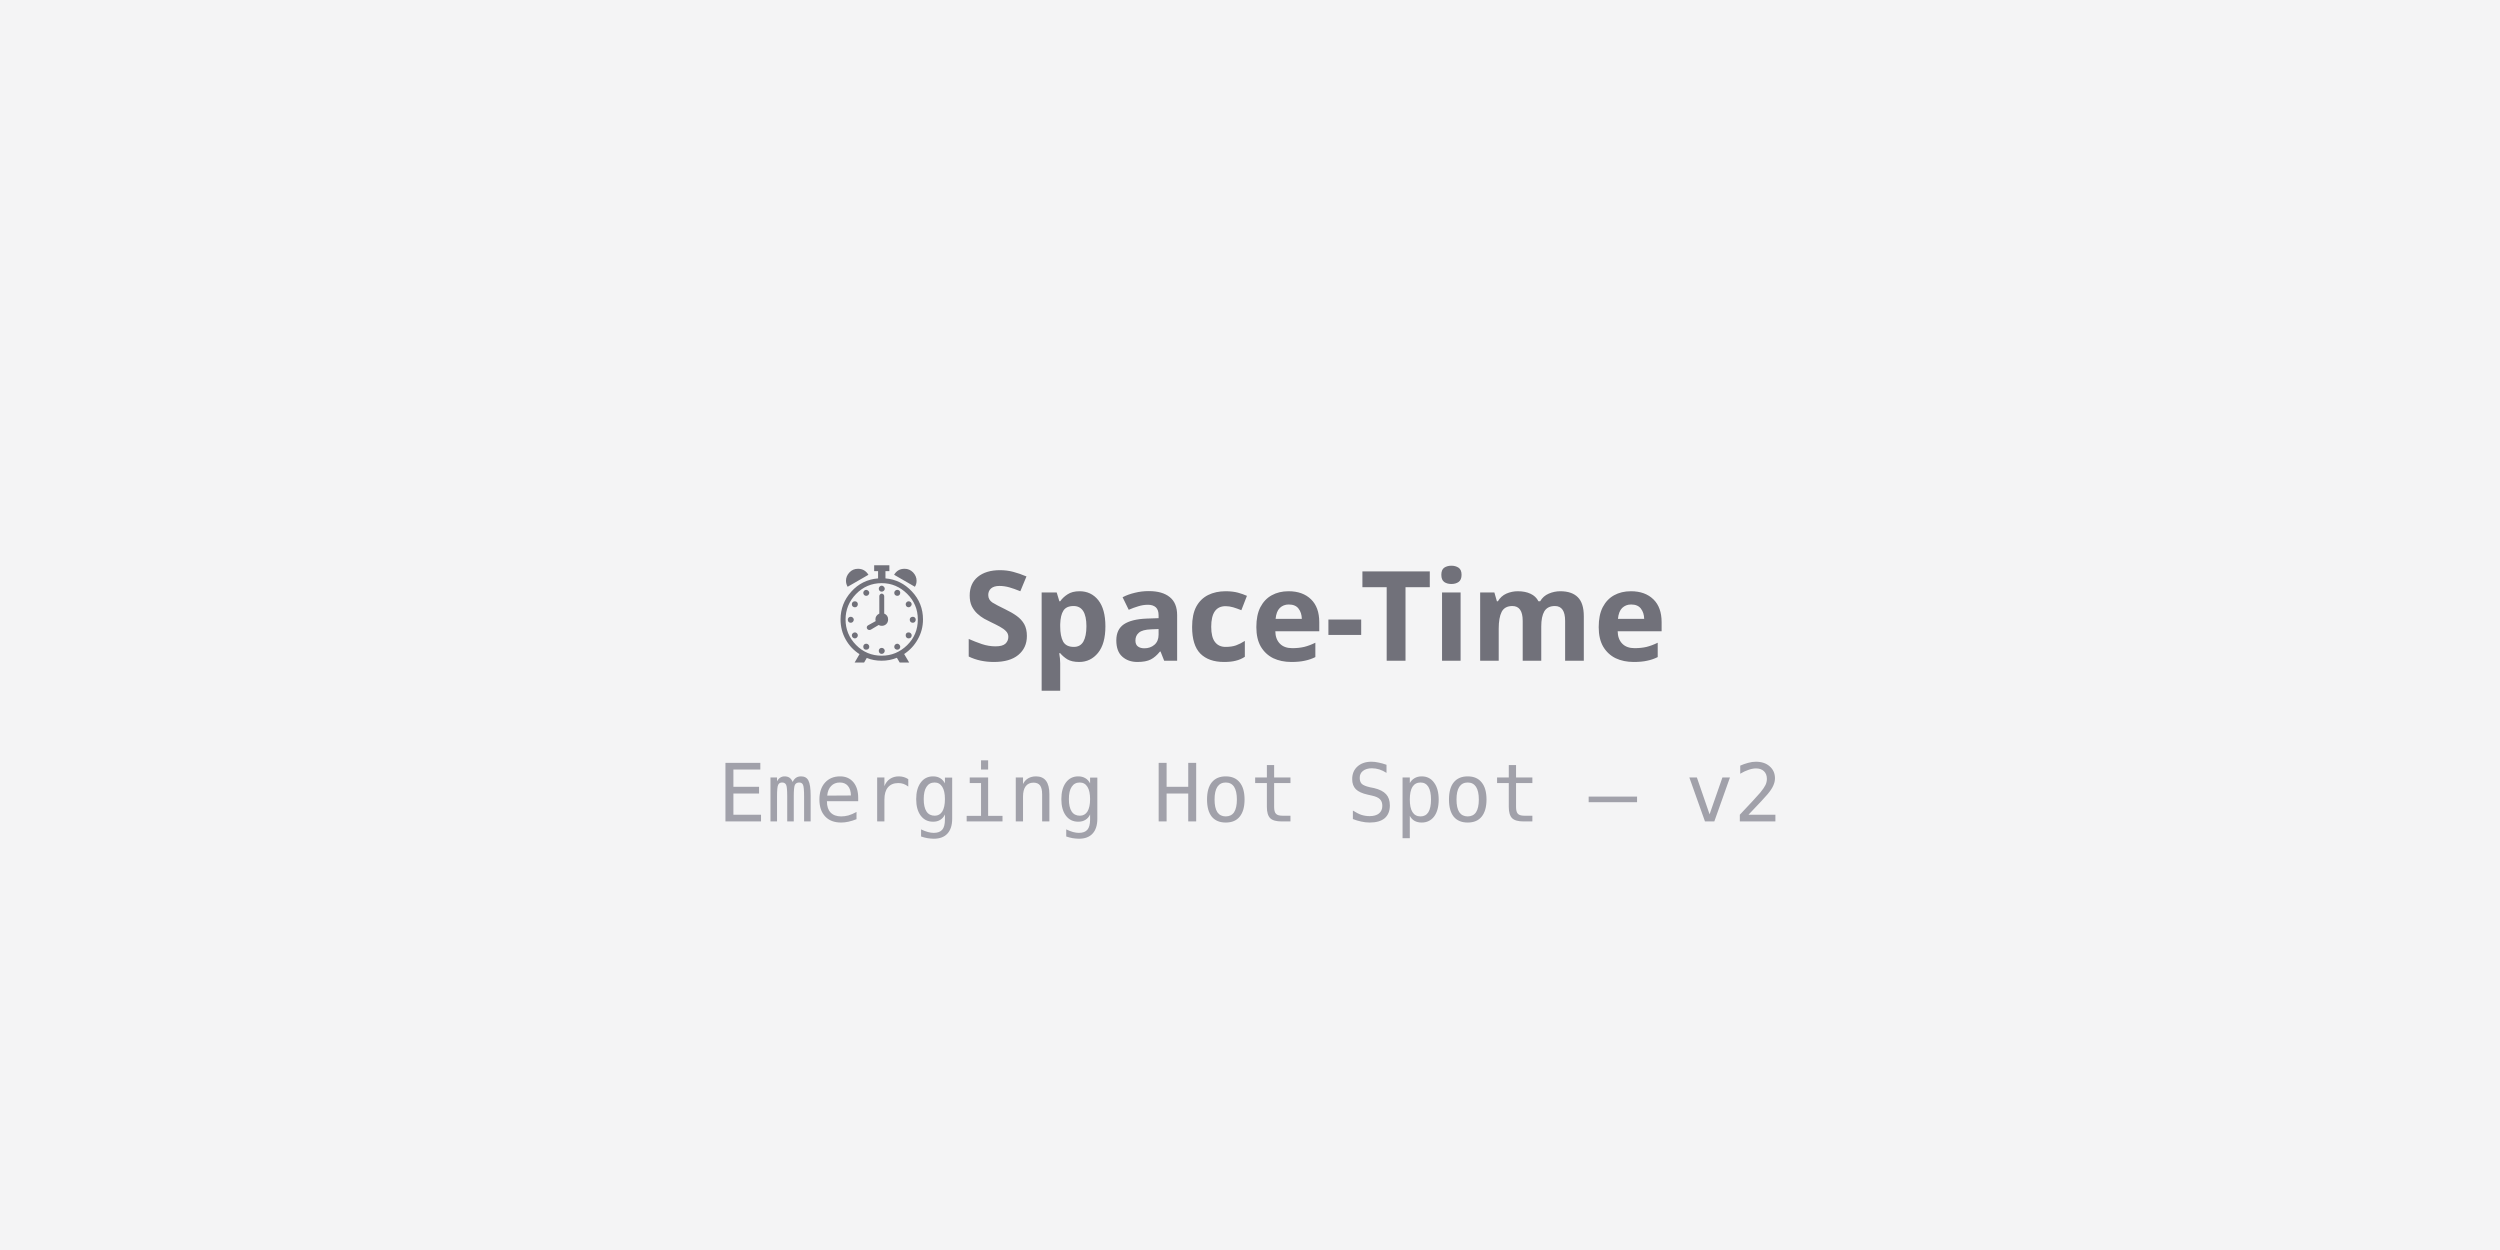
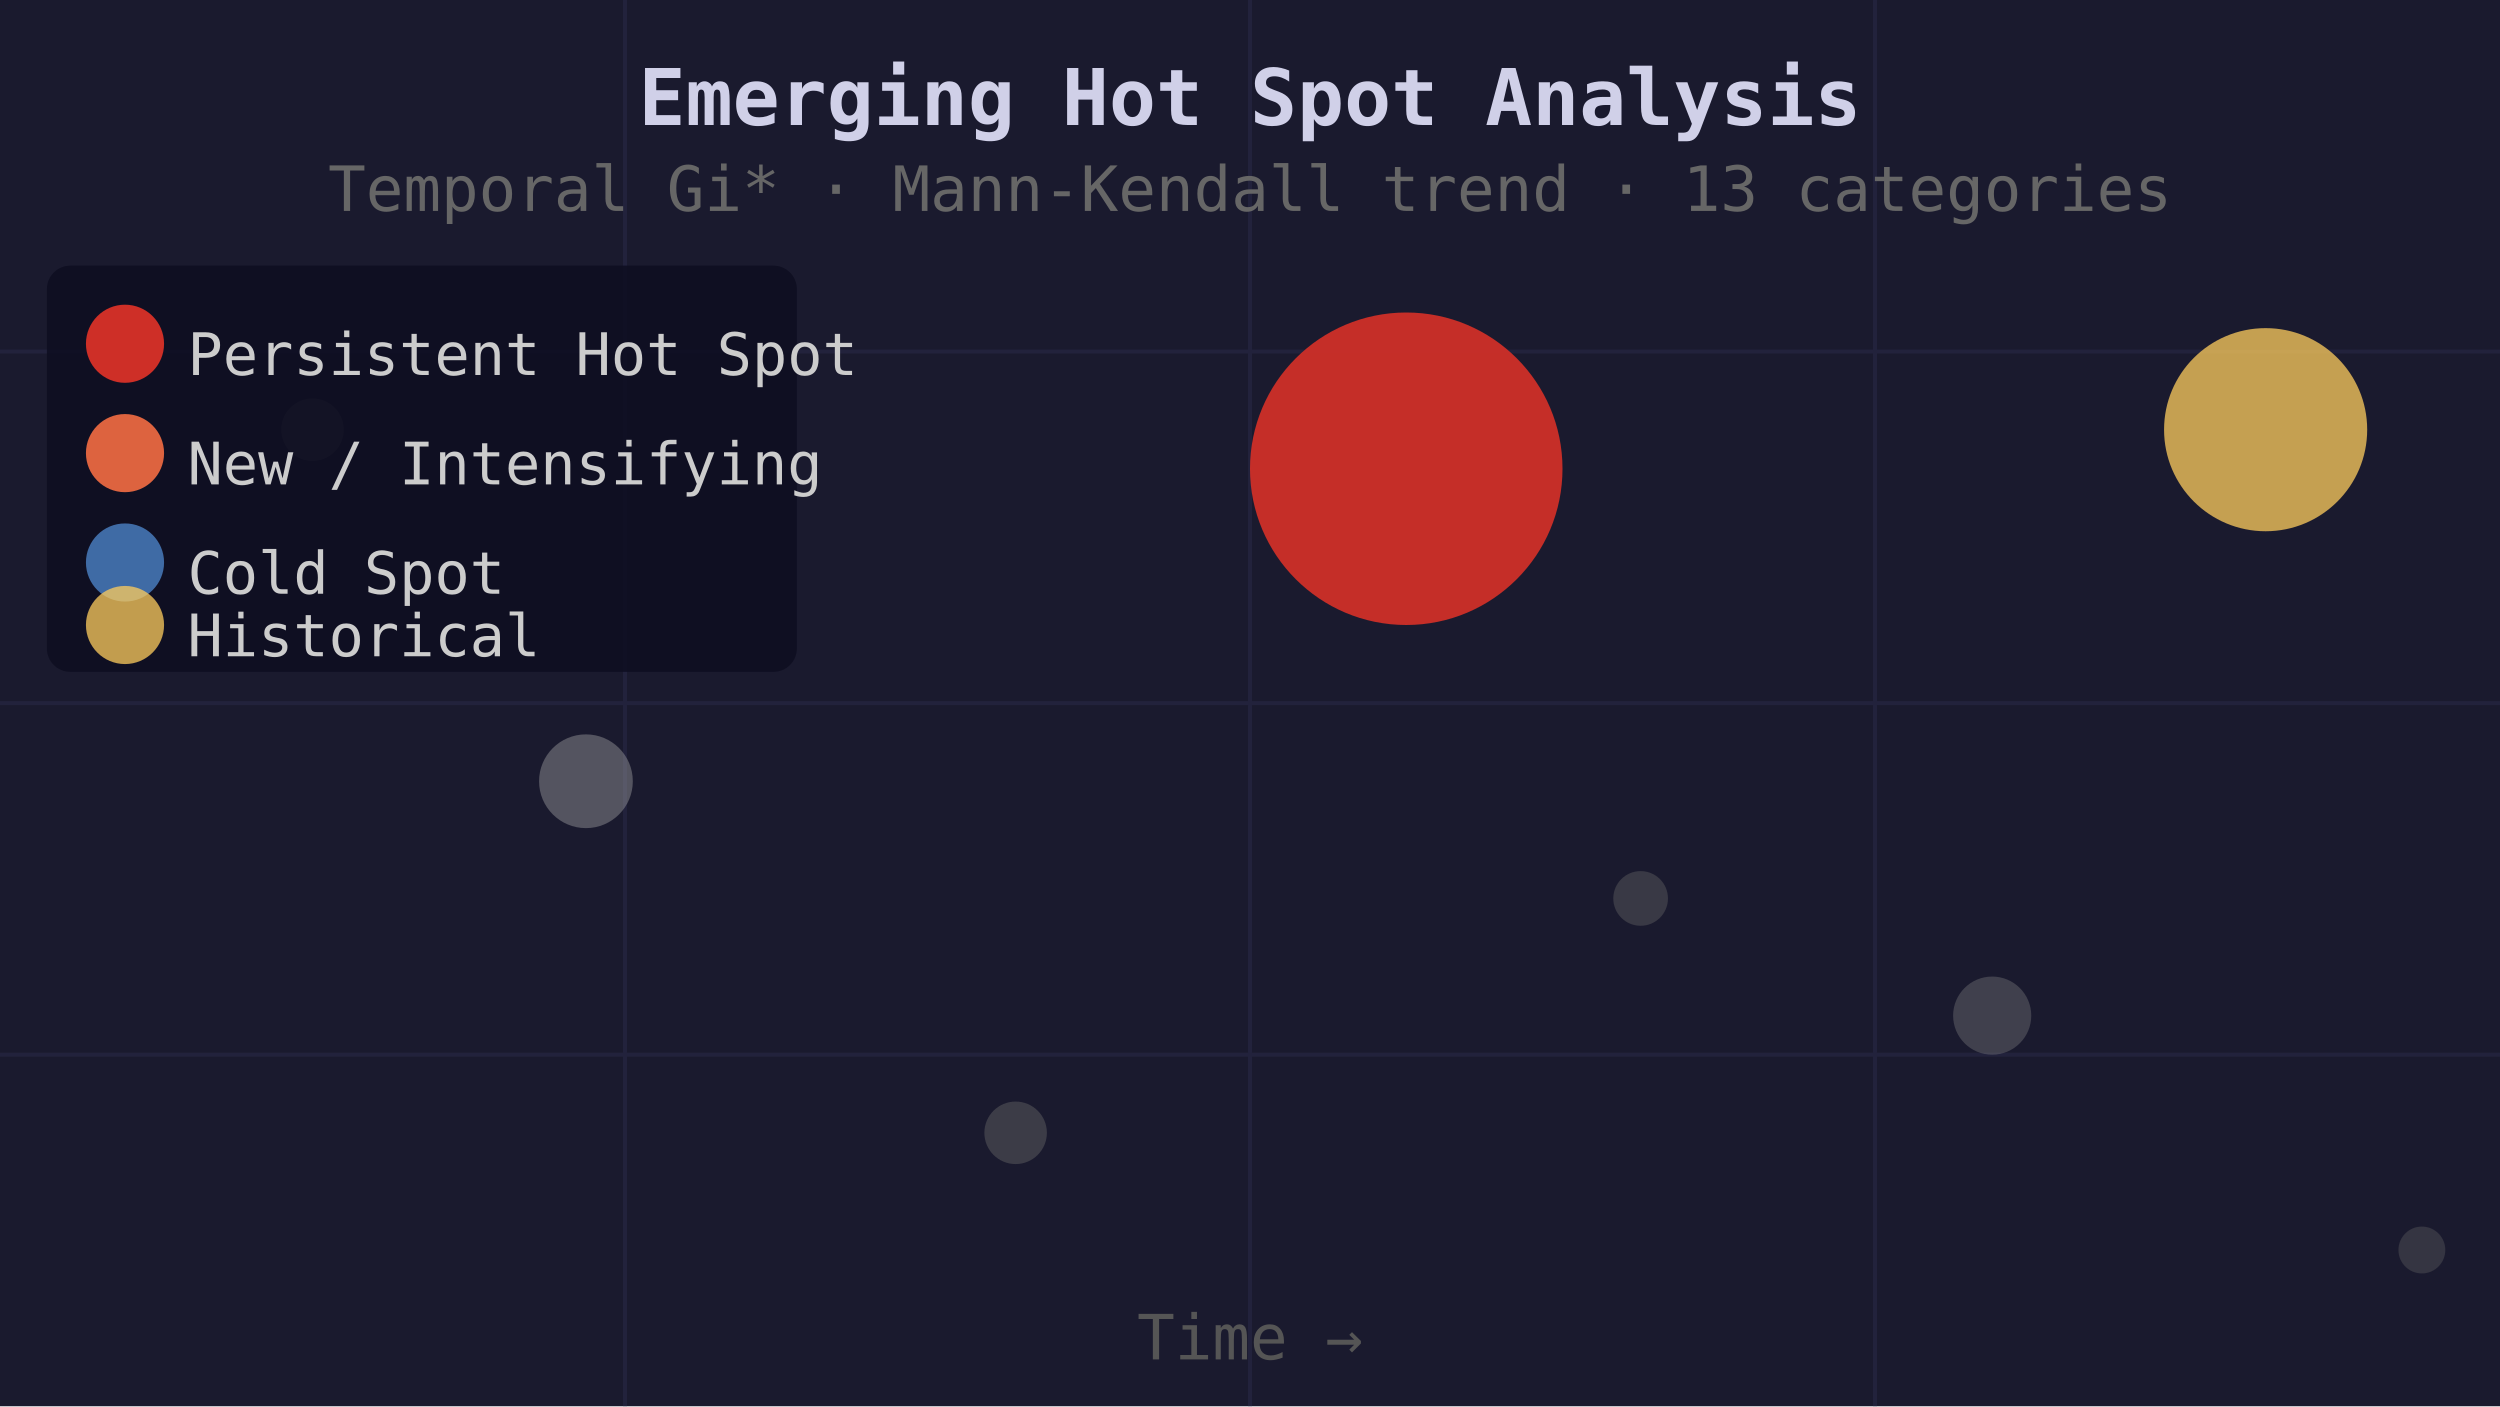
- <svg xmlns="http://www.w3.org/2000/svg" viewBox="0 0 280 140" role="img" aria-label="Coming in v2">
-   <rect width="280" height="140" fill="#F4F4F5" />
-   <text x="140" y="74" font-family="ui-sans-serif, system-ui" font-size="14" font-weight="600" fill="#71717A" text-anchor="middle">⏰ Space-Time</text>
-   <text x="140" y="92" font-family="ui-monospace, monospace" font-size="9" fill="#A1A1AA" text-anchor="middle">Emerging Hot Spot — v2</text>
+ <svg xmlns="http://www.w3.org/2000/svg" viewBox="0 0 320 180" width="320" height="180" role="img" aria-label="Emerging Hot Spot Analysis — temporal Gi* animation">
+   <rect width="320" height="180" fill="#1a1a2e" />
+   <g stroke="#2a2a4a" stroke-width="0.5" opacity="0.5">
+     <line x1="0" y1="45" x2="320" y2="45" />
+     <line x1="0" y1="90" x2="320" y2="90" />
+     <line x1="0" y1="135" x2="320" y2="135" />
+     <line x1="80" y1="0" x2="80" y2="180" />
+     <line x1="160" y1="0" x2="160" y2="180" />
+     <line x1="240" y1="0" x2="240" y2="180" />
+   </g>
+   <circle cx="75" cy="100" r="6" fill="#aaa" opacity="0.4">
+     <animate attributeName="r" values="6;6;9;13;18;22;22" dur="4s" repeatCount="indefinite" keyTimes="0;0.2;0.35;0.5;0.65;0.8;1" />
+     <animate attributeName="fill" values="#888;#74add1;#fdae61;#f46d43;#d73027;#d73027;#d73027" dur="4s" repeatCount="indefinite" keyTimes="0;0.2;0.35;0.5;0.65;0.8;1" />
+     <animate attributeName="opacity" values="0.4;0.55;0.7;0.85;1;1;1" dur="4s" repeatCount="indefinite" keyTimes="0;0.2;0.35;0.5;0.65;0.8;1" />
+   </circle>
+   <circle cx="180" cy="60" r="20" fill="#d73027" opacity="0.9">
+     <animate attributeName="r" values="20;22;20;22;20;22;20" dur="2.4s" repeatCount="indefinite" />
+     <animate attributeName="opacity" values="0.9;1;0.9;1;0.9;1;0.9" dur="2.4s" repeatCount="indefinite" />
+   </circle>
+   <circle cx="255" cy="130" r="5" fill="#888" opacity="0.35">
+     <animate attributeName="r" values="5;7;11;15;18;18;18" dur="4s" repeatCount="indefinite" keyTimes="0;0.2;0.4;0.6;0.75;0.9;1" />
+     <animate attributeName="fill" values="#888;#abd9e9;#74add1;#4575b4;#4575b4;#4575b4;#4575b4" dur="4s" repeatCount="indefinite" keyTimes="0;0.2;0.4;0.6;0.75;0.9;1" />
+     <animate attributeName="opacity" values="0.35;0.55;0.7;0.88;0.95;0.95;0.95" dur="4s" repeatCount="indefinite" keyTimes="0;0.2;0.4;0.6;0.75;0.9;1" />
+   </circle>
+   <circle cx="290" cy="55" r="13" fill="#fecc5c" opacity="0.75">
+     <animate attributeName="opacity" values="0.75;0.55;0.35;0.2;0.2;0.35;0.55;0.75" dur="4s" repeatCount="indefinite" />
+   </circle>
+   <circle cx="130" cy="145" r="4" fill="#666" opacity="0.45" />
+   <circle cx="210" cy="115" r="3.5" fill="#666" opacity="0.4" />
+   <circle cx="40" cy="55" r="4" fill="#666" opacity="0.4" />
+   <circle cx="310" cy="160" r="3" fill="#666" opacity="0.35" />
+   <text x="160" y="16" text-anchor="middle" fill="#d0d0e8" font-family="monospace" font-size="10" font-weight="bold">Emerging Hot Spot Analysis</text>
+   <text x="160" y="27" text-anchor="middle" fill="#666" font-family="monospace" font-size="8">Temporal Gi* · Mann-Kendall trend · 13 categories</text>
+   <rect x="6" y="34" width="96" height="52" rx="3" fill="#0d0d20" opacity="0.85" />
+   <circle cx="16" cy="44" r="5" fill="#d73027" opacity="0.95" />
+   <text x="24" y="48" fill="#ccc" font-family="monospace" font-size="7.5">Persistent Hot Spot</text>
+   <circle cx="16" cy="58" r="5" fill="#f46d43" opacity="0.9" />
+   <text x="24" y="62" fill="#ccc" font-family="monospace" font-size="7.5">New / Intensifying</text>
+   <circle cx="16" cy="72" r="5" fill="#4575b4" opacity="0.9" />
+   <text x="24" y="76" fill="#ccc" font-family="monospace" font-size="7.5">Cold Spot</text>
+   <circle cx="16" cy="80" r="5" fill="#fecc5c" opacity="0.75" />
+   <text x="24" y="84" fill="#ccc" font-family="monospace" font-size="7.5">Historical</text>
+   <text x="160" y="174" text-anchor="middle" fill="#555" font-family="monospace" font-size="8">Time →</text>
</svg>
